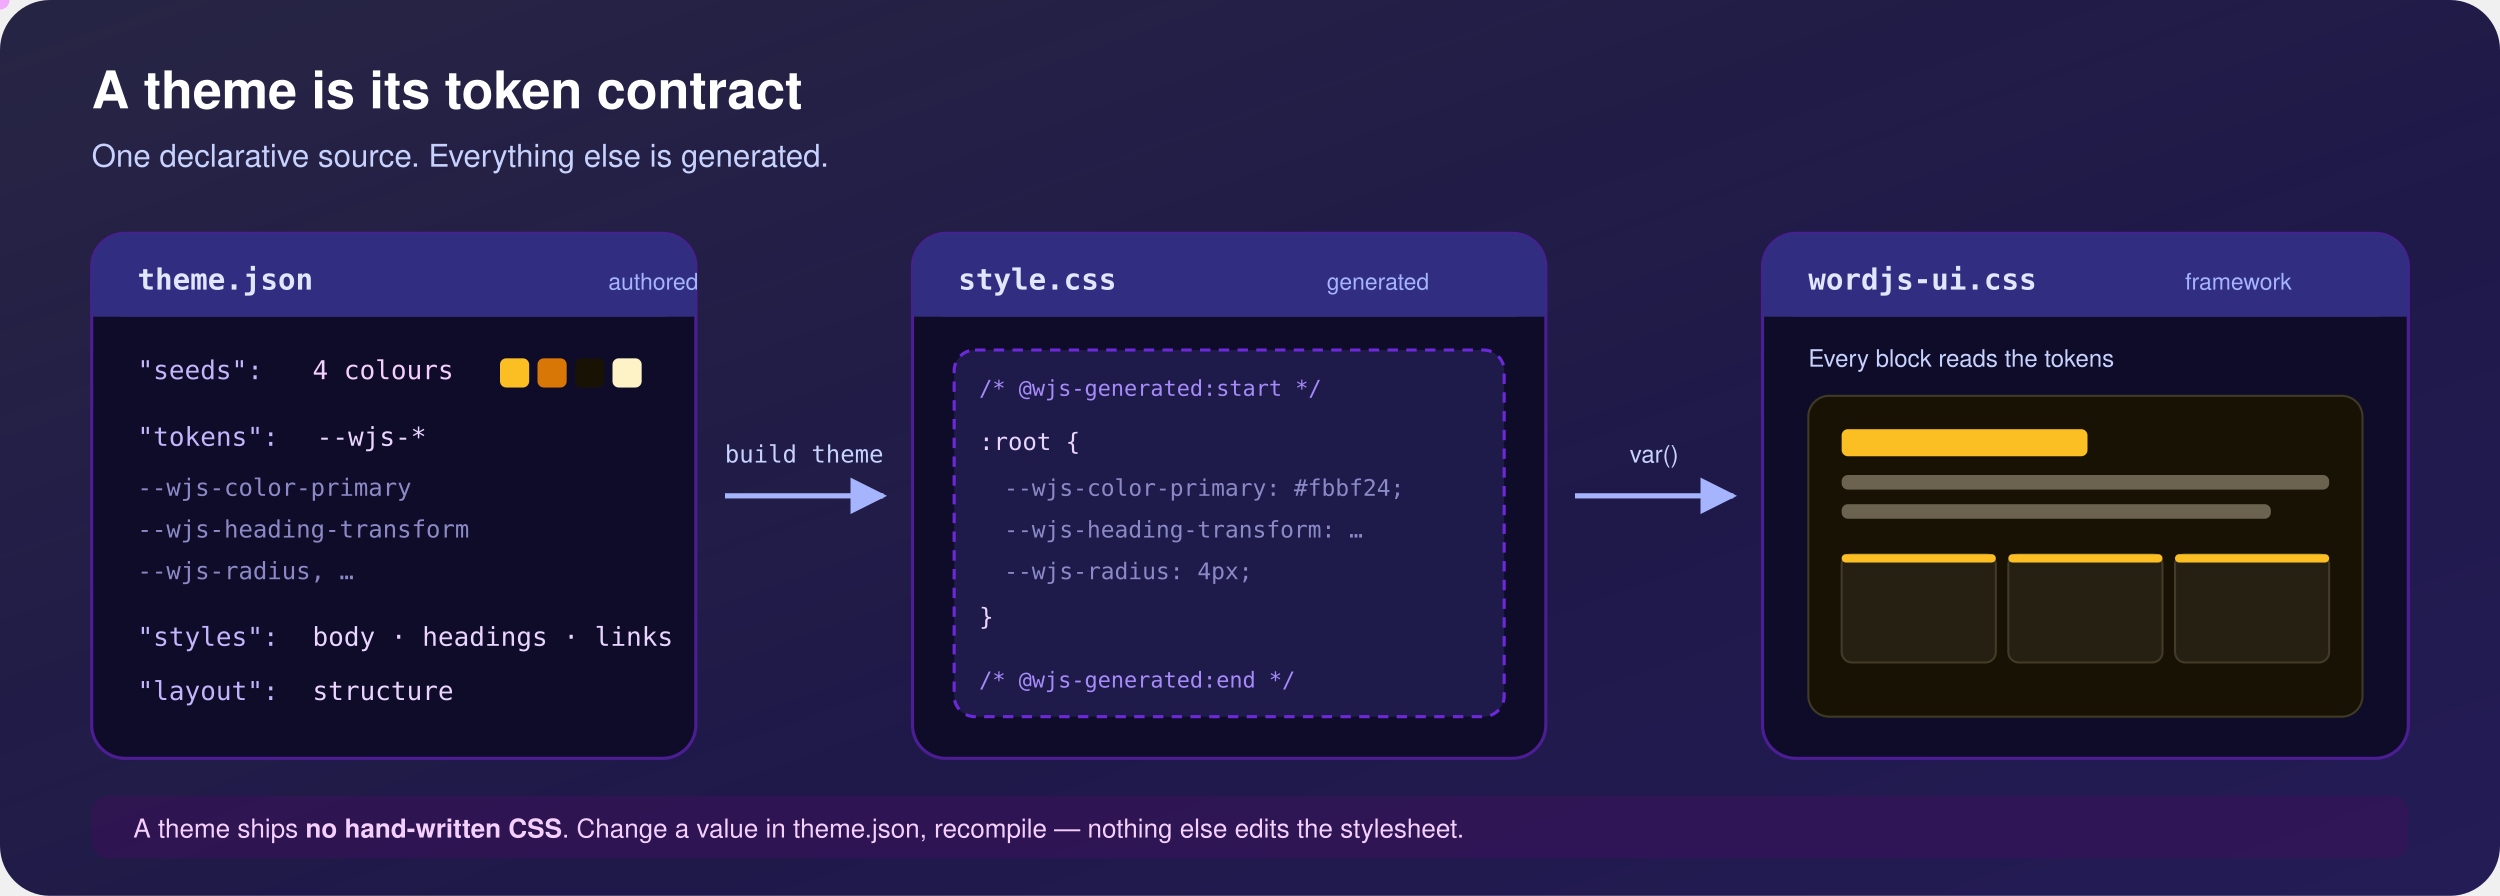
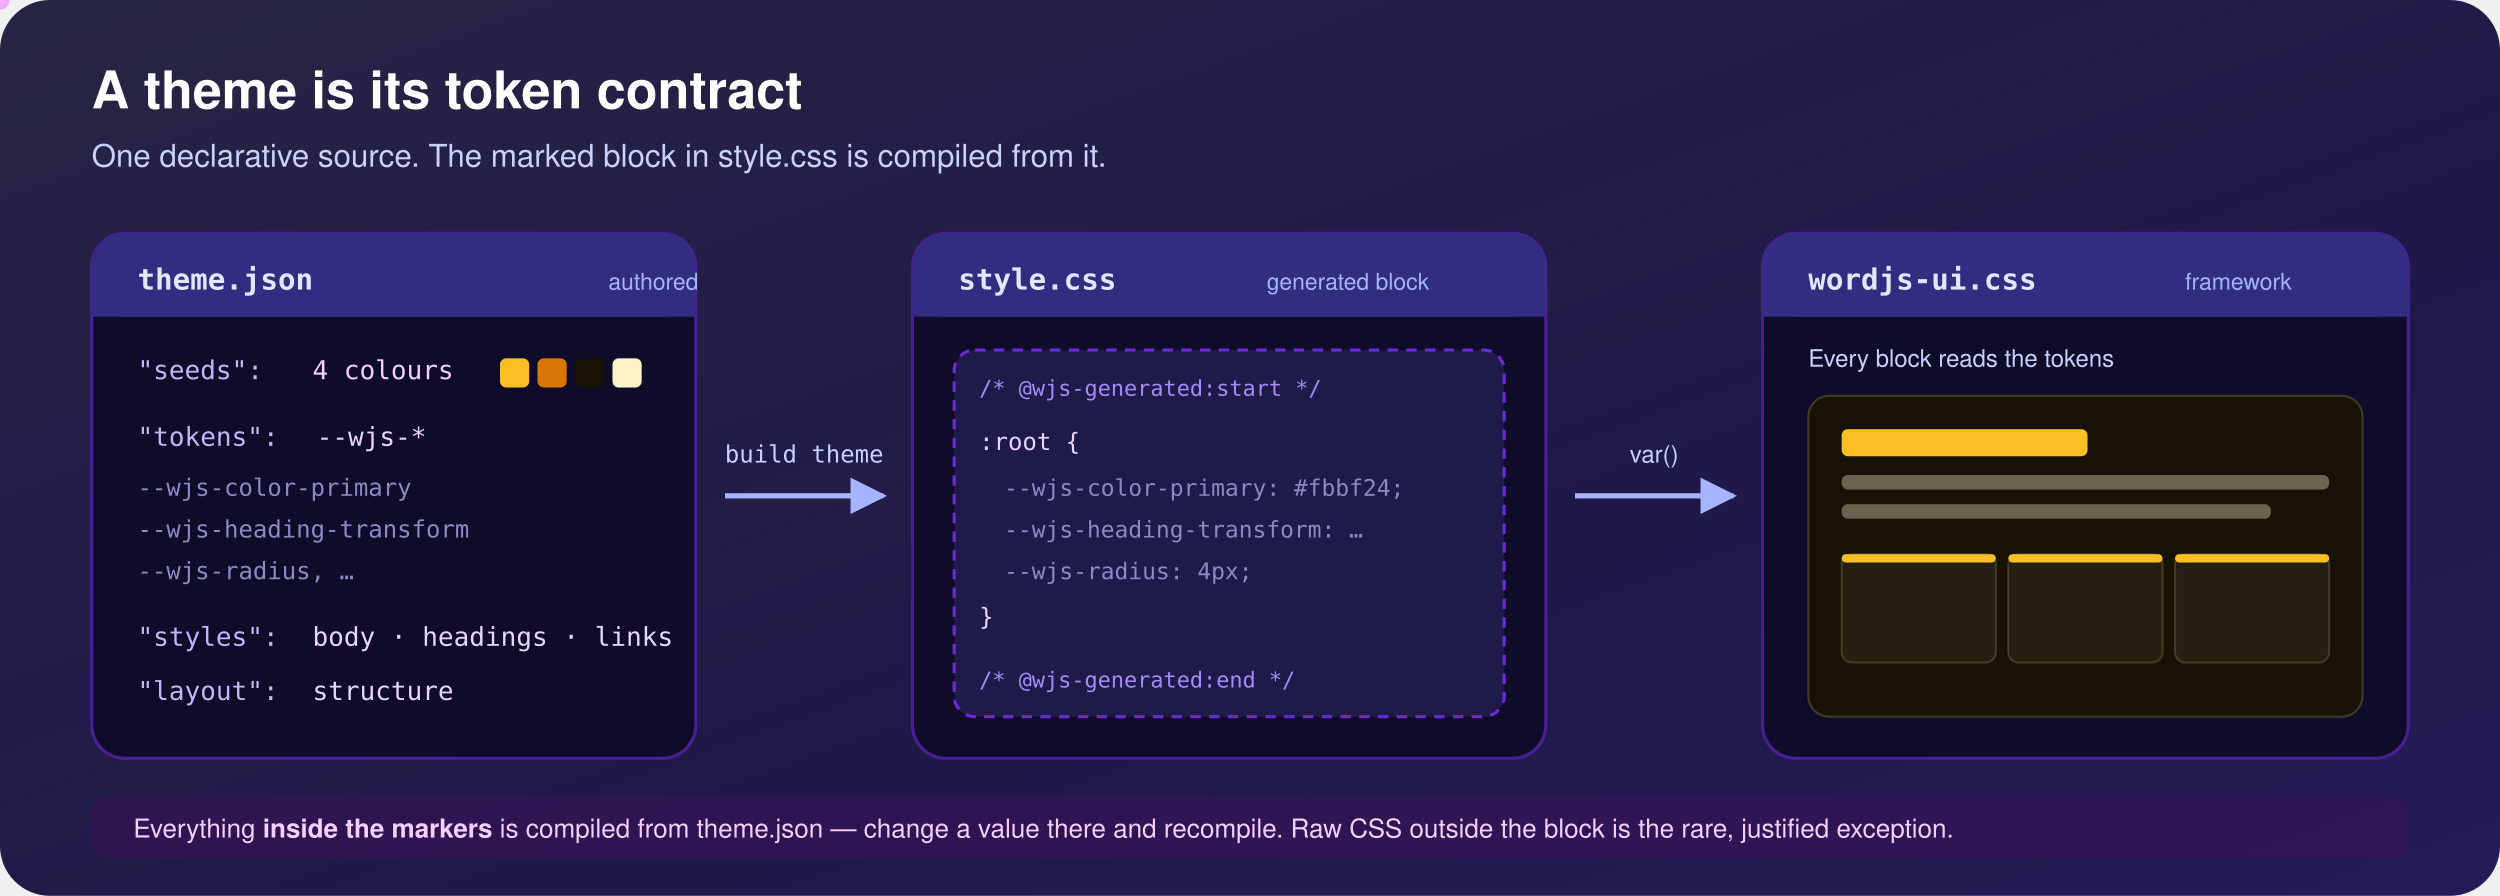
- <svg xmlns="http://www.w3.org/2000/svg" viewBox="0 0 1200 430" role="img" aria-label="The WordJS theme model: theme.json declares seeds, tokens and styles; the compiler emits a generated CSS block of --wjs-* custom properties; the UI framework consumes those tokens to paint every block. A theme ships no hand-written CSS." font-family="'Segoe UI', Helvetica, Arial, sans-serif">
+ <svg xmlns="http://www.w3.org/2000/svg" viewBox="0 0 1200 430" role="img" aria-label="The WordJS theme model: theme.json declares seeds, tokens and styles; the compiler emits a generated CSS block of --wjs-* custom properties; the UI framework consumes those tokens to paint every block. Raw CSS outside the markers is the rare, justified exception." font-family="'Segoe UI', Helvetica, Arial, sans-serif">
  <defs>
    <linearGradient id="tm-bg" x1="0" y1="0" x2="1" y2="1">
      <stop offset="0" stop-color="#171436" />
      <stop offset="1" stop-color="#241c56" />
    </linearGradient>
    <linearGradient id="tm-sheen" x1="0" y1="0" x2="1" y2="1">
      <stop offset="0" stop-color="#ffffff" stop-opacity="0.07" />
      <stop offset="0.6" stop-color="#ffffff" stop-opacity="0" />
    </linearGradient>
    <marker id="tm-arrow" viewBox="0 0 10 10" refX="9" refY="5" markerWidth="7" markerHeight="7" orient="auto">
      <path d="M0,0 L10,5 L0,10 z" fill="#a5b4fc" />
    </marker>
  </defs>
  <rect width="1200" height="430" rx="24" fill="url(#tm-bg)" />
  <rect width="1200" height="430" rx="24" fill="url(#tm-sheen)" />
  <text x="44" y="52" fill="#ffffff" font-size="25" font-weight="700">A theme is its token contract</text>
-   <text x="44" y="80" fill="#c7d2fe" font-size="15">One declarative source. Everything else is generated.</text>
+   <text x="44" y="80" fill="#c7d2fe" font-size="15">One declarative source. The marked block in style.css is compiled from it.</text>
  <g>
    <rect x="44" y="112" width="290" height="252" rx="16" fill="#0f0c29" stroke="#4c1d95" stroke-width="1.5" />
    <rect x="44" y="112" width="290" height="40" rx="16" fill="#312e81" />
    <rect x="44" y="138" width="290" height="14" fill="#312e81" />
    <text x="66" y="139" fill="#e0e7ff" font-size="14" font-weight="600" font-family="ui-monospace, 'Cascadia Code', Consolas, monospace">theme.json</text>
    <text x="292" y="139" fill="#a5b4fc" font-size="11">authored</text>
    <text x="66" y="182" fill="#c4b5fd" font-size="12.5" font-family="ui-monospace, Consolas, monospace">"seeds":</text>
    <text x="150" y="182" fill="#f5d0fe" font-size="12.5" font-family="ui-monospace, Consolas, monospace">4 colours</text>
    <rect x="240" y="172" width="14" height="14" rx="3" fill="#fbbf24" />
    <rect x="258" y="172" width="14" height="14" rx="3" fill="#d97706" />
    <rect x="276" y="172" width="14" height="14" rx="3" fill="#181204" />
    <rect x="294" y="172" width="14" height="14" rx="3" fill="#fef3c7" />
    <text x="66" y="214" fill="#c4b5fd" font-size="12.5" font-family="ui-monospace, Consolas, monospace">"tokens":</text>
    <text x="152" y="214" fill="#e9d5ff" font-size="12.5" font-family="ui-monospace, Consolas, monospace">--wjs-*</text>
    <text x="66" y="238" fill="#8b8ac7" font-size="11.5" font-family="ui-monospace, Consolas, monospace">--wjs-color-primary</text>
    <text x="66" y="258" fill="#8b8ac7" font-size="11.5" font-family="ui-monospace, Consolas, monospace">--wjs-heading-transform</text>
    <text x="66" y="278" fill="#8b8ac7" font-size="11.5" font-family="ui-monospace, Consolas, monospace">--wjs-radius, …</text>
    <text x="66" y="310" fill="#c4b5fd" font-size="12.5" font-family="ui-monospace, Consolas, monospace">"styles":</text>
    <text x="150" y="310" fill="#e9d5ff" font-size="12.5" font-family="ui-monospace, Consolas, monospace">body · headings · links</text>
    <text x="66" y="336" fill="#c4b5fd" font-size="12.5" font-family="ui-monospace, Consolas, monospace">"layout":</text>
    <text x="150" y="336" fill="#e9d5ff" font-size="12.5" font-family="ui-monospace, Consolas, monospace">structure</text>
  </g>
  <g>
    <line x1="348" y1="238" x2="424" y2="238" stroke="#a5b4fc" stroke-width="2.5" marker-end="url(#tm-arrow)" />
    <text x="386" y="222" fill="#c7d2fe" font-size="11.5" text-anchor="middle" font-family="ui-monospace, Consolas, monospace">build theme</text>
    <circle r="4.5" fill="#f0abfc">
      <animateMotion dur="2.6s" repeatCount="indefinite" path="M348,238 L418,238" />
      <animate attributeName="opacity" values="0;1;1;0" dur="2.6s" repeatCount="indefinite" />
    </circle>
  </g>
  <g>
    <rect x="438" y="112" width="304" height="252" rx="16" fill="#0f0c29" stroke="#4c1d95" stroke-width="1.5" />
    <rect x="438" y="112" width="304" height="40" rx="16" fill="#312e81" />
    <rect x="438" y="138" width="304" height="14" fill="#312e81" />
    <text x="460" y="139" fill="#e0e7ff" font-size="14" font-weight="600" font-family="ui-monospace, Consolas, monospace">style.css</text>
-     <text x="686" y="139" fill="#a5b4fc" font-size="11" text-anchor="end">generated</text>
+     <text x="686" y="139" fill="#a5b4fc" font-size="11" text-anchor="end">generated block</text>
    <rect x="458" y="168" width="264" height="176" rx="10" fill="#1e1b4b" stroke="#6d28d9" stroke-width="1.5" stroke-dasharray="5 4">
      <animate attributeName="stroke-opacity" values="0.45;1;0.45" dur="2.6s" repeatCount="indefinite" />
    </rect>
    <text x="470" y="190" fill="#a78bfa" font-size="10.5" font-family="ui-monospace, Consolas, monospace">/* @wjs-generated:start */</text>
    <text x="470" y="216" fill="#e9d5ff" font-size="11.5" font-family="ui-monospace, Consolas, monospace">:root {</text>
    <text x="482" y="238" fill="#8b8ac7" font-size="11" font-family="ui-monospace, Consolas, monospace">--wjs-color-primary: #fbbf24;</text>
    <text x="482" y="258" fill="#8b8ac7" font-size="11" font-family="ui-monospace, Consolas, monospace">--wjs-heading-transform: …</text>
    <text x="482" y="278" fill="#8b8ac7" font-size="11" font-family="ui-monospace, Consolas, monospace">--wjs-radius: 4px;</text>
    <text x="470" y="300" fill="#e9d5ff" font-size="11.5" font-family="ui-monospace, Consolas, monospace">}</text>
    <text x="470" y="330" fill="#a78bfa" font-size="10.5" font-family="ui-monospace, Consolas, monospace">/* @wjs-generated:end */</text>
  </g>
  <g>
    <line x1="756" y1="238" x2="832" y2="238" stroke="#a5b4fc" stroke-width="2.5" marker-end="url(#tm-arrow)" />
    <text x="794" y="222" fill="#c7d2fe" font-size="11.5" text-anchor="middle">var()</text>
    <circle r="4.5" fill="#f0abfc">
      <animateMotion dur="2.6s" begin="0.7s" repeatCount="indefinite" path="M756,238 L826,238" />
      <animate attributeName="opacity" values="0;1;1;0" dur="2.6s" begin="0.7s" repeatCount="indefinite" />
    </circle>
  </g>
  <g>
    <rect x="846" y="112" width="310" height="252" rx="16" fill="#0f0c29" stroke="#4c1d95" stroke-width="1.5" />
    <rect x="846" y="112" width="310" height="40" rx="16" fill="#312e81" />
    <rect x="846" y="138" width="310" height="14" fill="#312e81" />
    <text x="868" y="139" fill="#e0e7ff" font-size="14" font-weight="600" font-family="ui-monospace, Consolas, monospace">wordjs-ui.css</text>
    <text x="1100" y="139" fill="#a5b4fc" font-size="11" text-anchor="end">framework</text>
    <text x="868" y="176" fill="#c7d2fe" font-size="11.5">Every block reads the tokens</text>
    <rect x="868" y="190" width="266" height="154" rx="10" fill="#181204" stroke="#3f3a24" />
    <rect x="884" y="206" width="118" height="13" rx="3" fill="#fbbf24" />
    <rect x="884" y="228" width="234" height="7" rx="3" fill="#6b6350" />
    <rect x="884" y="242" width="206" height="7" rx="3" fill="#6b6350" />
    <rect x="884" y="266" width="74" height="52" rx="5" fill="#262013" stroke="#413b27" />
    <rect x="964" y="266" width="74" height="52" rx="5" fill="#262013" stroke="#413b27" />
    <rect x="1044" y="266" width="74" height="52" rx="5" fill="#262013" stroke="#413b27" />
    <rect x="884" y="266" width="74" height="4" rx="2" fill="#fbbf24">
      <animate attributeName="opacity" values="0.25;1;0.25" dur="2.6s" begin="1.3s" repeatCount="indefinite" />
    </rect>
    <rect x="964" y="266" width="74" height="4" rx="2" fill="#fbbf24">
      <animate attributeName="opacity" values="0.25;1;0.25" dur="2.6s" begin="1.45s" repeatCount="indefinite" />
    </rect>
    <rect x="1044" y="266" width="74" height="4" rx="2" fill="#fbbf24">
      <animate attributeName="opacity" values="0.25;1;0.25" dur="2.6s" begin="1.6s" repeatCount="indefinite" />
    </rect>
  </g>
  <g>
    <rect x="44" y="382" width="1112" height="30" rx="8" fill="#3b1259" fill-opacity="0.55" />
    <text x="64" y="402" fill="#f5d0fe" font-size="12.5">
-       A theme ships <tspan font-weight="700">no hand-written CSS</tspan>. Change a value in theme.json, recompile — nothing else edits the stylesheet.
+       Everything <tspan font-weight="700">inside the markers</tspan> is compiled from theme.json — change a value there and recompile. Raw CSS outside the block is the rare, justified exception.
    </text>
  </g>
</svg>
